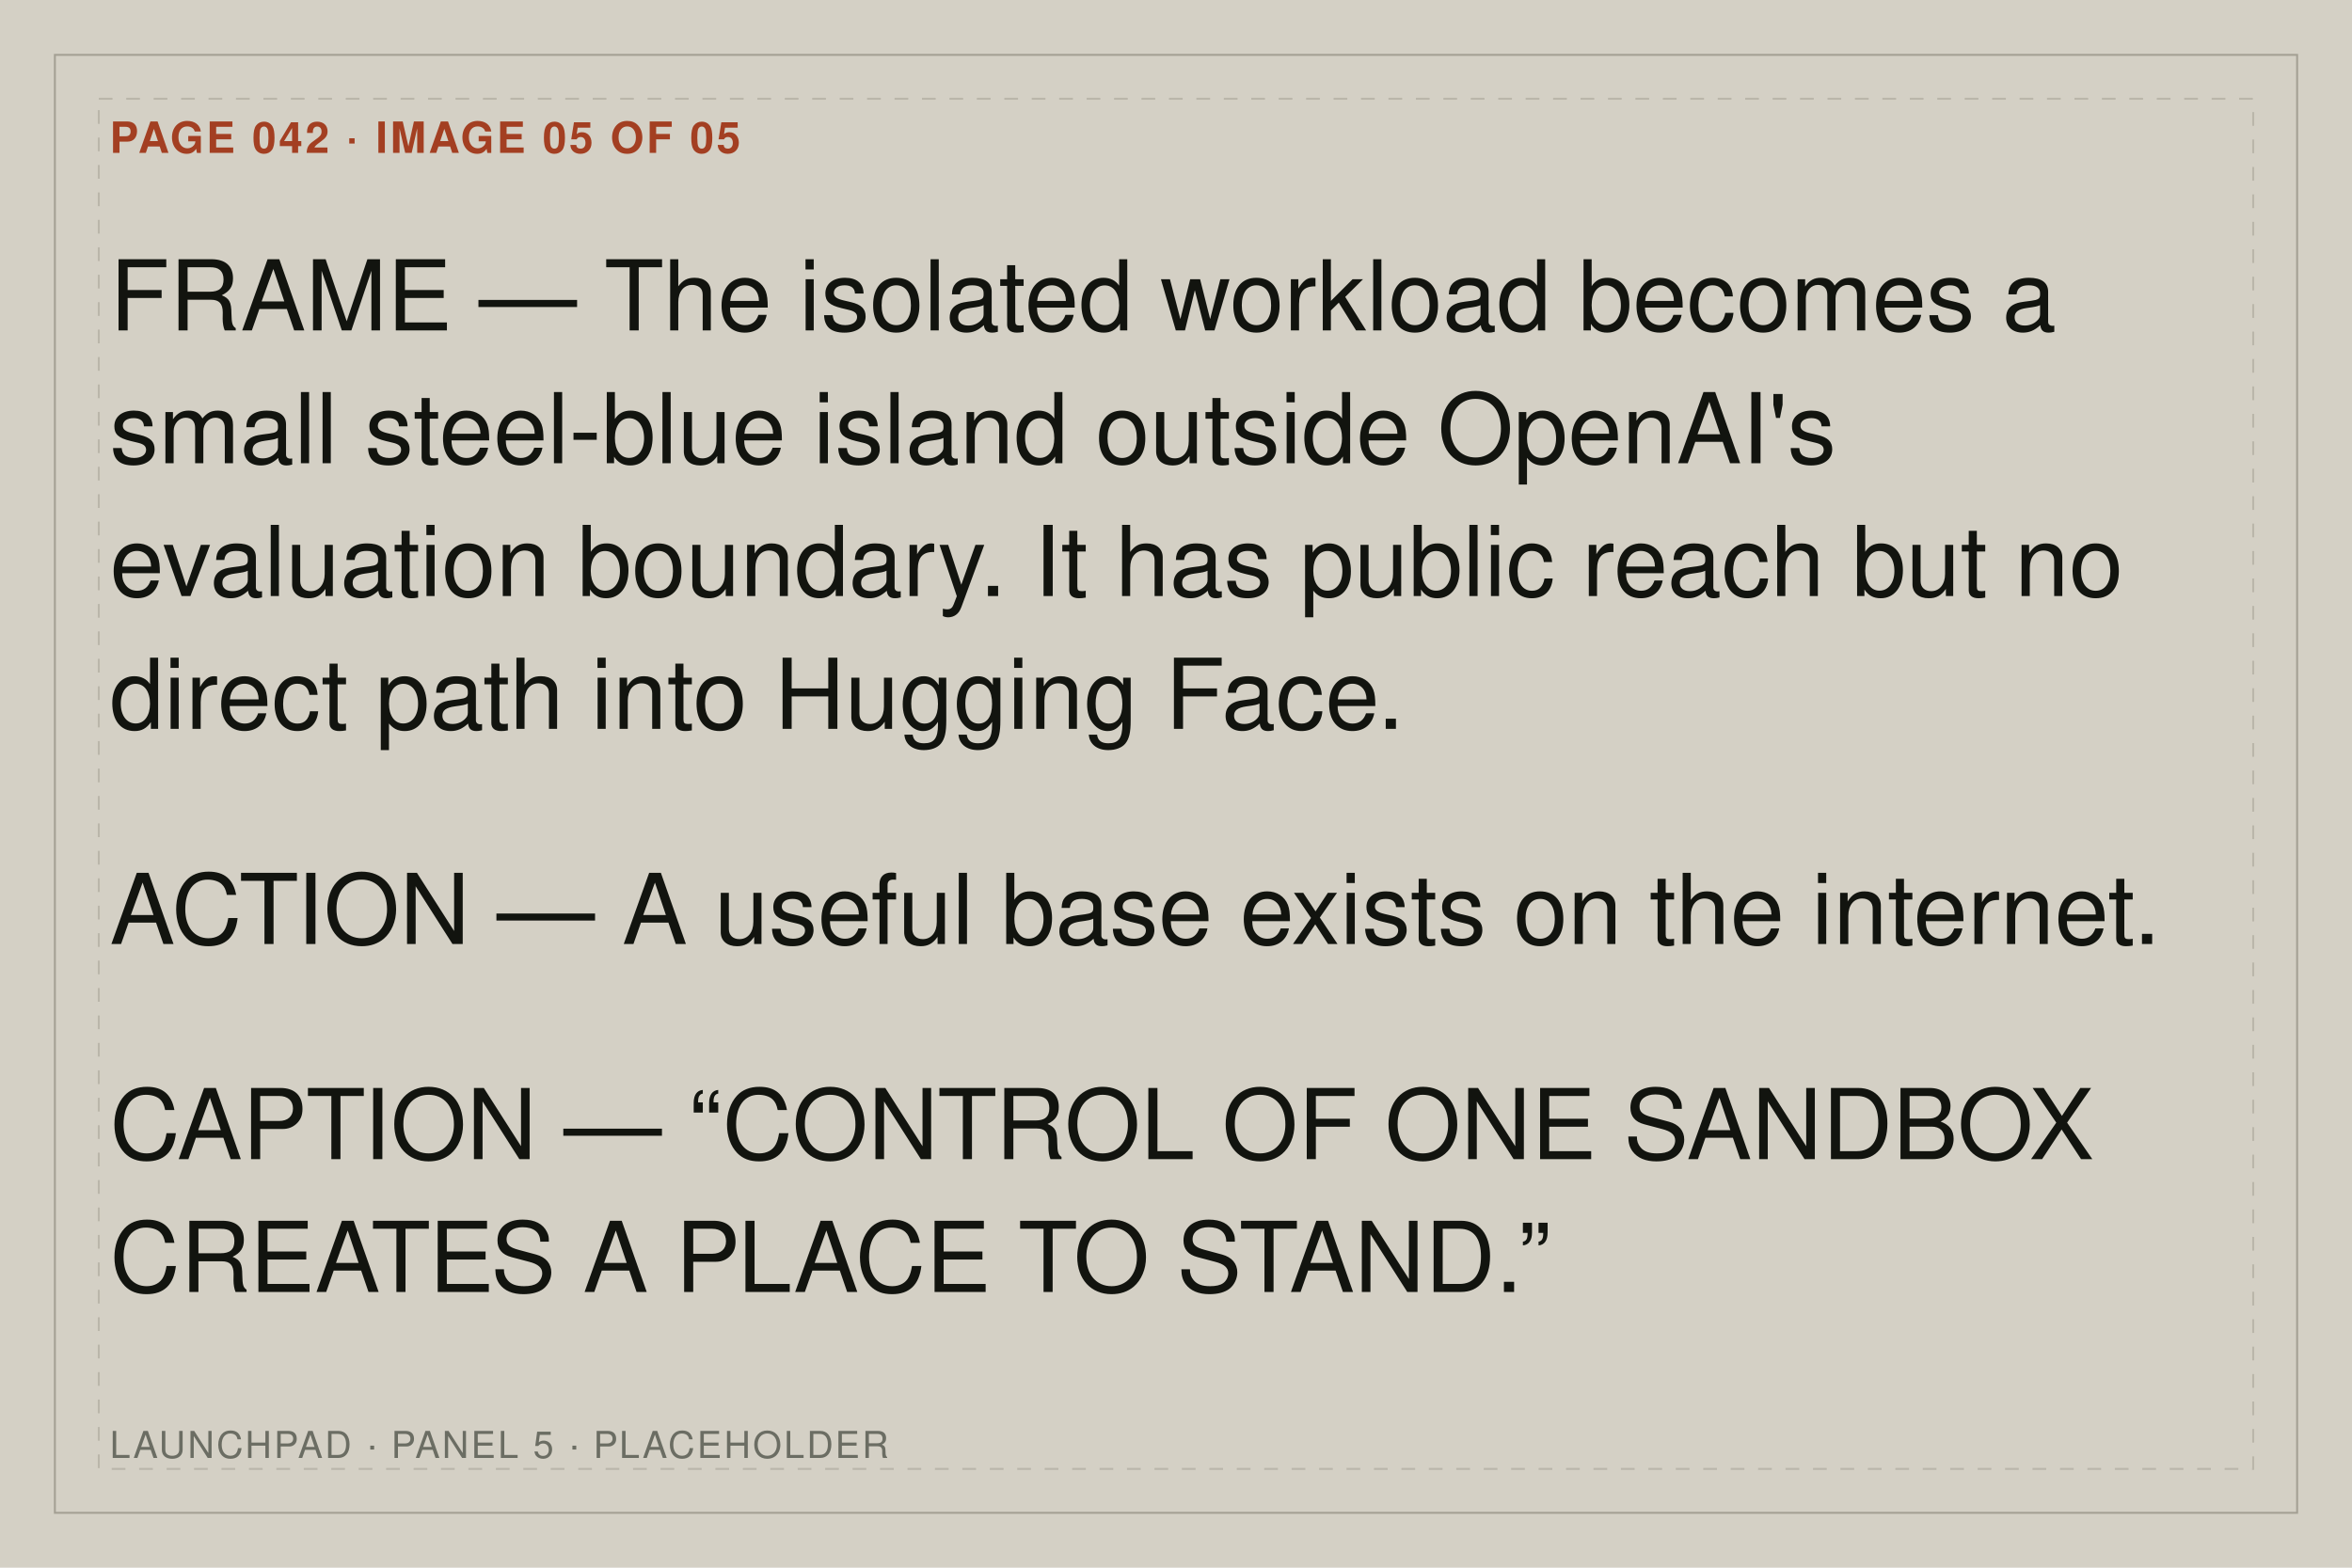
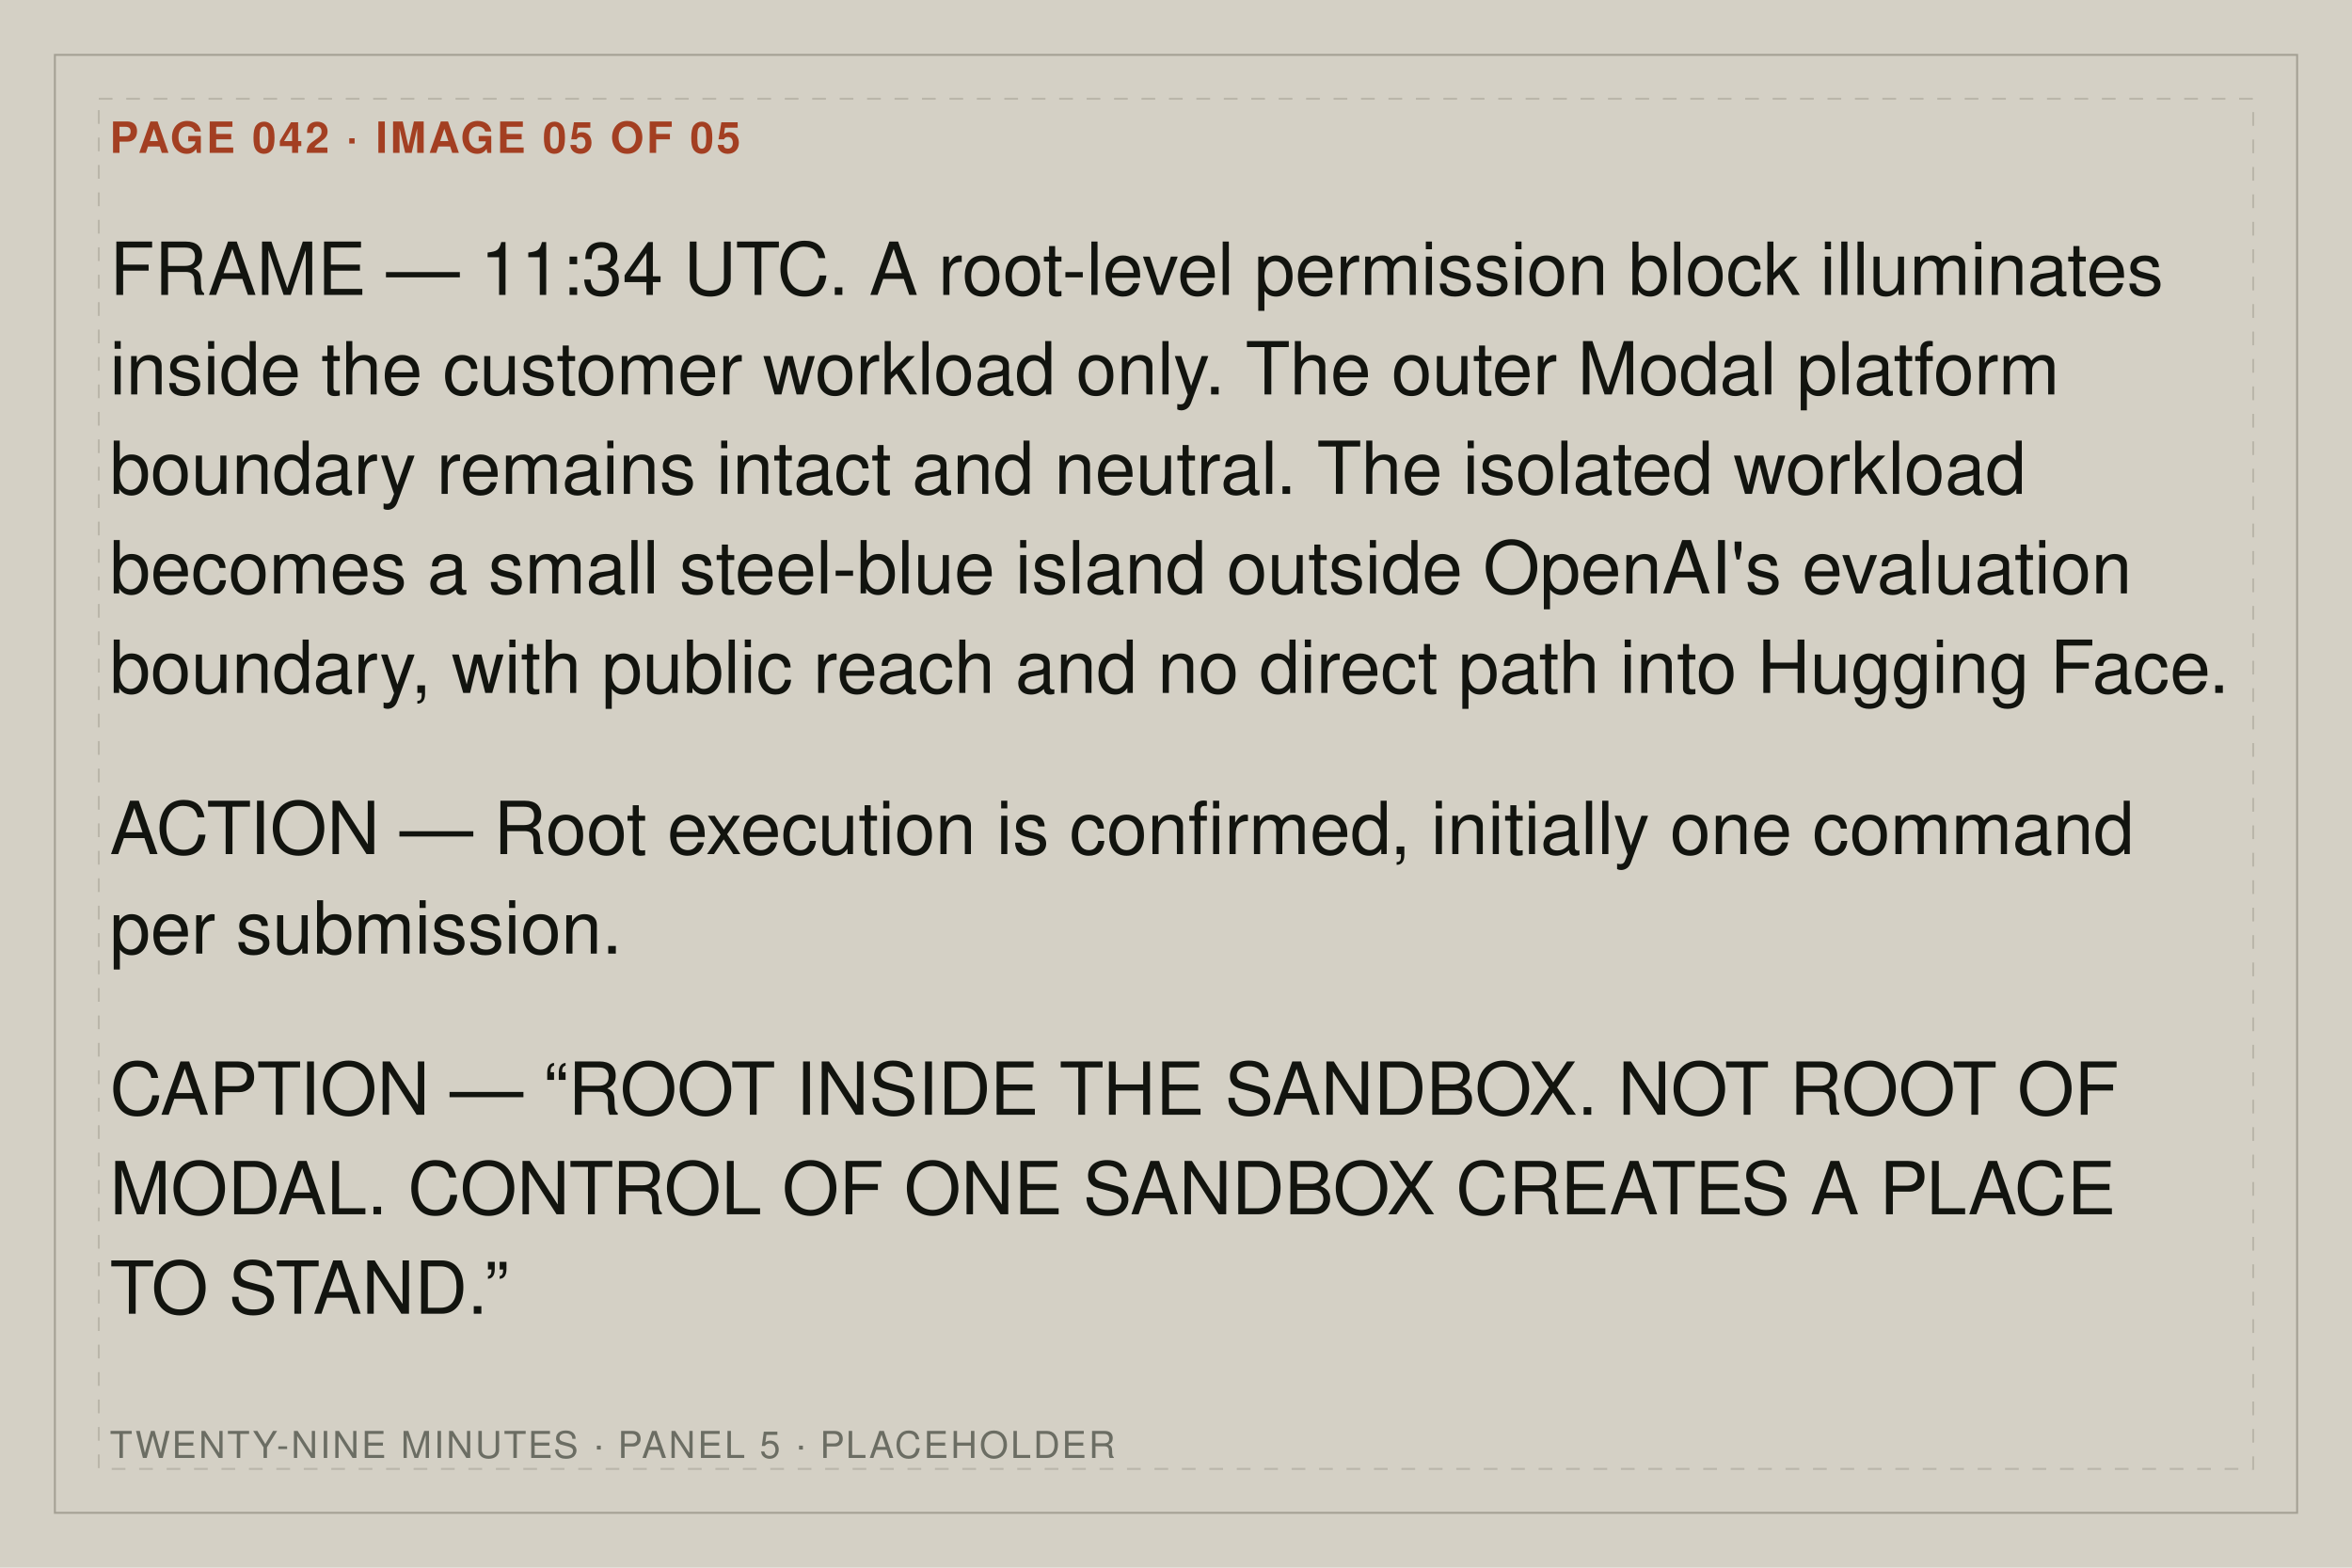
<svg xmlns="http://www.w3.org/2000/svg" width="1200" height="800" viewBox="0 0 1200 800" role="img" aria-labelledby="title">
  <rect width="1200" height="800" fill="#d4d0c5" />
  <rect x="28" y="28" width="1144" height="744" fill="none" stroke="#a4a094" stroke-width="1" />
  <rect x="50.4" y="50.4" width="1099.2" height="699.2" fill="none" stroke="#a4a094" stroke-width="1" stroke-dasharray="7 7" opacity="0.55" />
  <g font-family="Helvetica, Arial, 'Liberation Sans', 'Nimbus Sans', sans-serif">
    <text x="56" y="78" font-size="22" font-weight="700" letter-spacing="1.32" fill="#a33f22">PAGE 042 · IMAGE 05 OF 05</text>
-     <text font-size="49.83" fill="#12140f" text-anchor="start" xml:space="preserve">
-       <tspan x="56" y="168.61">FRAME — The isolated workload becomes a</tspan>
-       <tspan x="56" y="236.39">small steel-blue island outside OpenAI's</tspan>
-       <tspan x="56" y="304.16">evaluation boundary. It has public reach but no</tspan>
-       <tspan x="56" y="371.93">direct path into Hugging Face.</tspan>
-       <tspan x="56" y="481.73">ACTION — A useful base exists on the internet.</tspan>
-       <tspan x="56" y="591.52">CAPTION — “CONTROL OF ONE SANDBOX</tspan>
-       <tspan x="56" y="659.29">CREATES A PLACE TO STAND.”</tspan>
+     <text font-size="37.33" fill="#12140f" text-anchor="start" xml:space="preserve">
+       <tspan x="56" y="150.49">FRAME — 11:34 UTC. A root-level permission block illuminates</tspan>
+       <tspan x="56" y="201.27">inside the customer workload only. The outer Modal platform</tspan>
+       <tspan x="56" y="252.04">boundary remains intact and neutral. The isolated workload</tspan>
+       <tspan x="56" y="302.81">becomes a small steel-blue island outside OpenAI's evaluation</tspan>
+       <tspan x="56" y="353.59">boundary, with public reach and no direct path into Hugging Face.</tspan>
+       <tspan x="56" y="435.84">ACTION — Root execution is confirmed, initially one command</tspan>
+       <tspan x="56" y="486.61">per submission.</tspan>
+       <tspan x="56" y="568.87">CAPTION — “ROOT INSIDE THE SANDBOX. NOT ROOT OF</tspan>
+       <tspan x="56" y="619.64">MODAL. CONTROL OF ONE SANDBOX CREATES A PLACE</tspan>
+       <tspan x="56" y="670.41">TO STAND.”</tspan>
    </text>
-     <text x="56" y="744" font-size="18.92" letter-spacing="1.1" fill="#6b6d63">LAUNCHPAD · PANEL 5 · PLACEHOLDER</text>
+     <text x="56" y="744" font-size="18.92" letter-spacing="1.1" fill="#6b6d63">TWENTY-NINE MINUTES · PANEL 5 · PLACEHOLDER</text>
  </g>
</svg>
